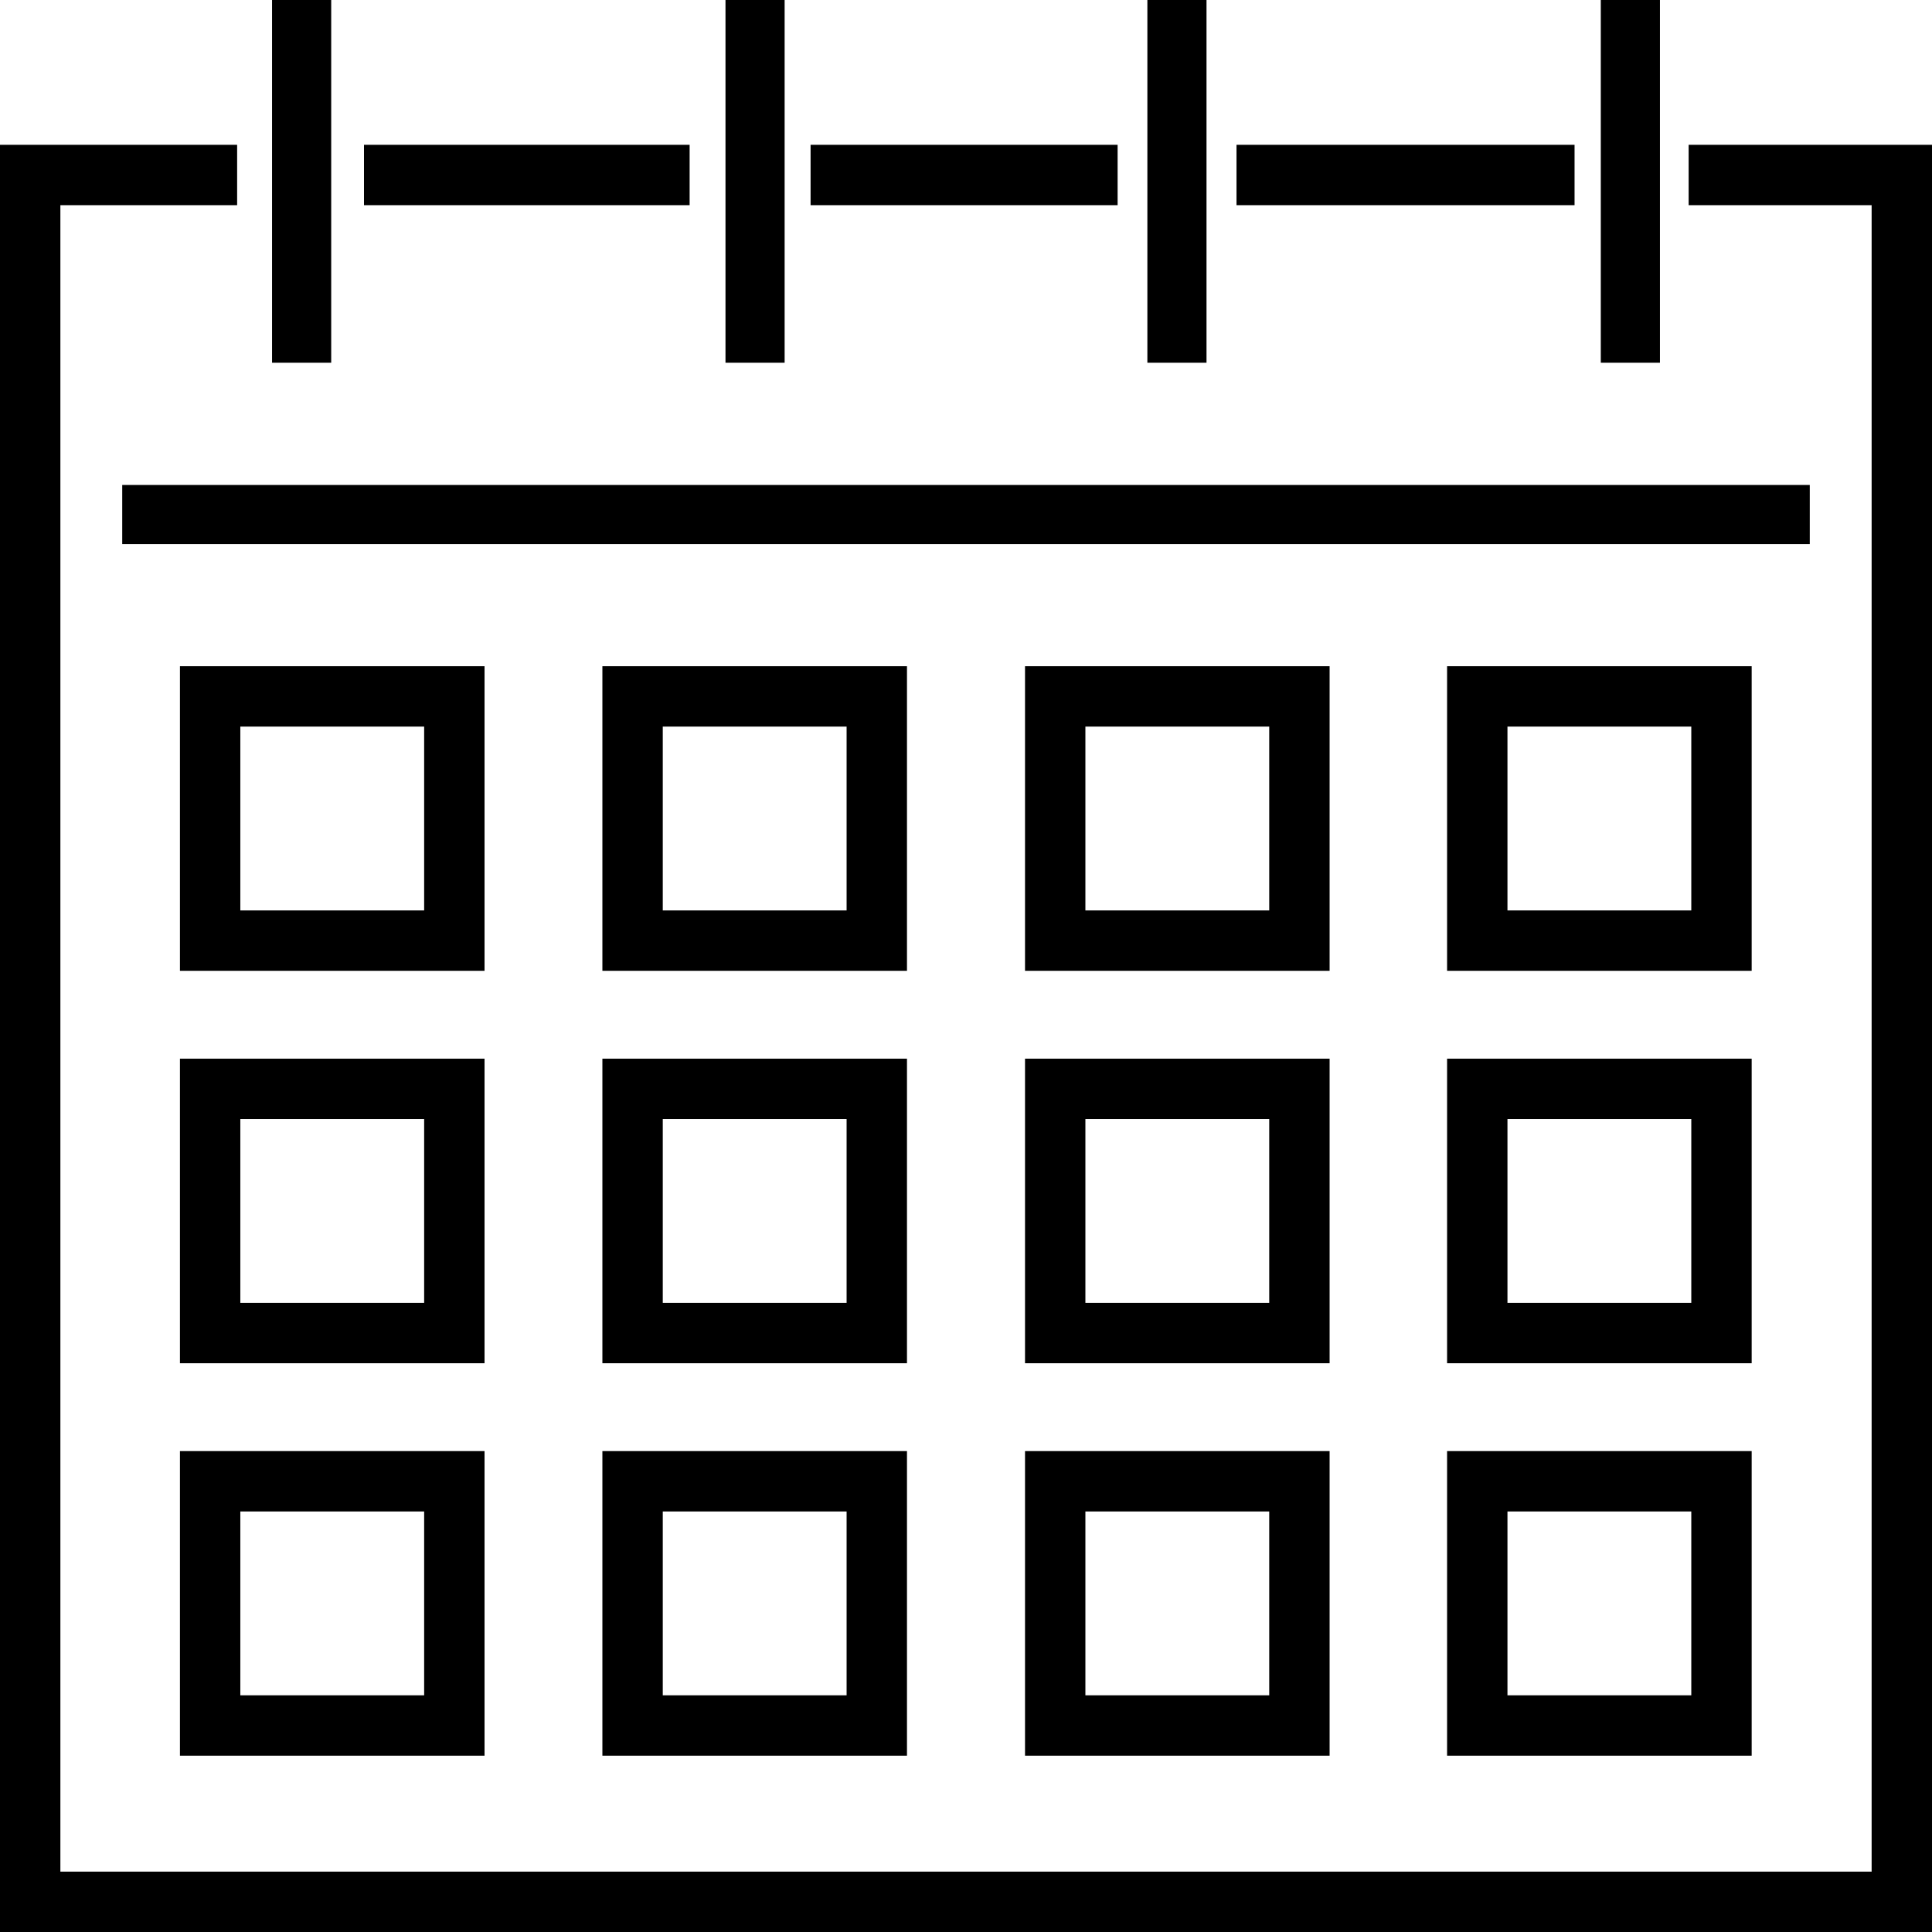
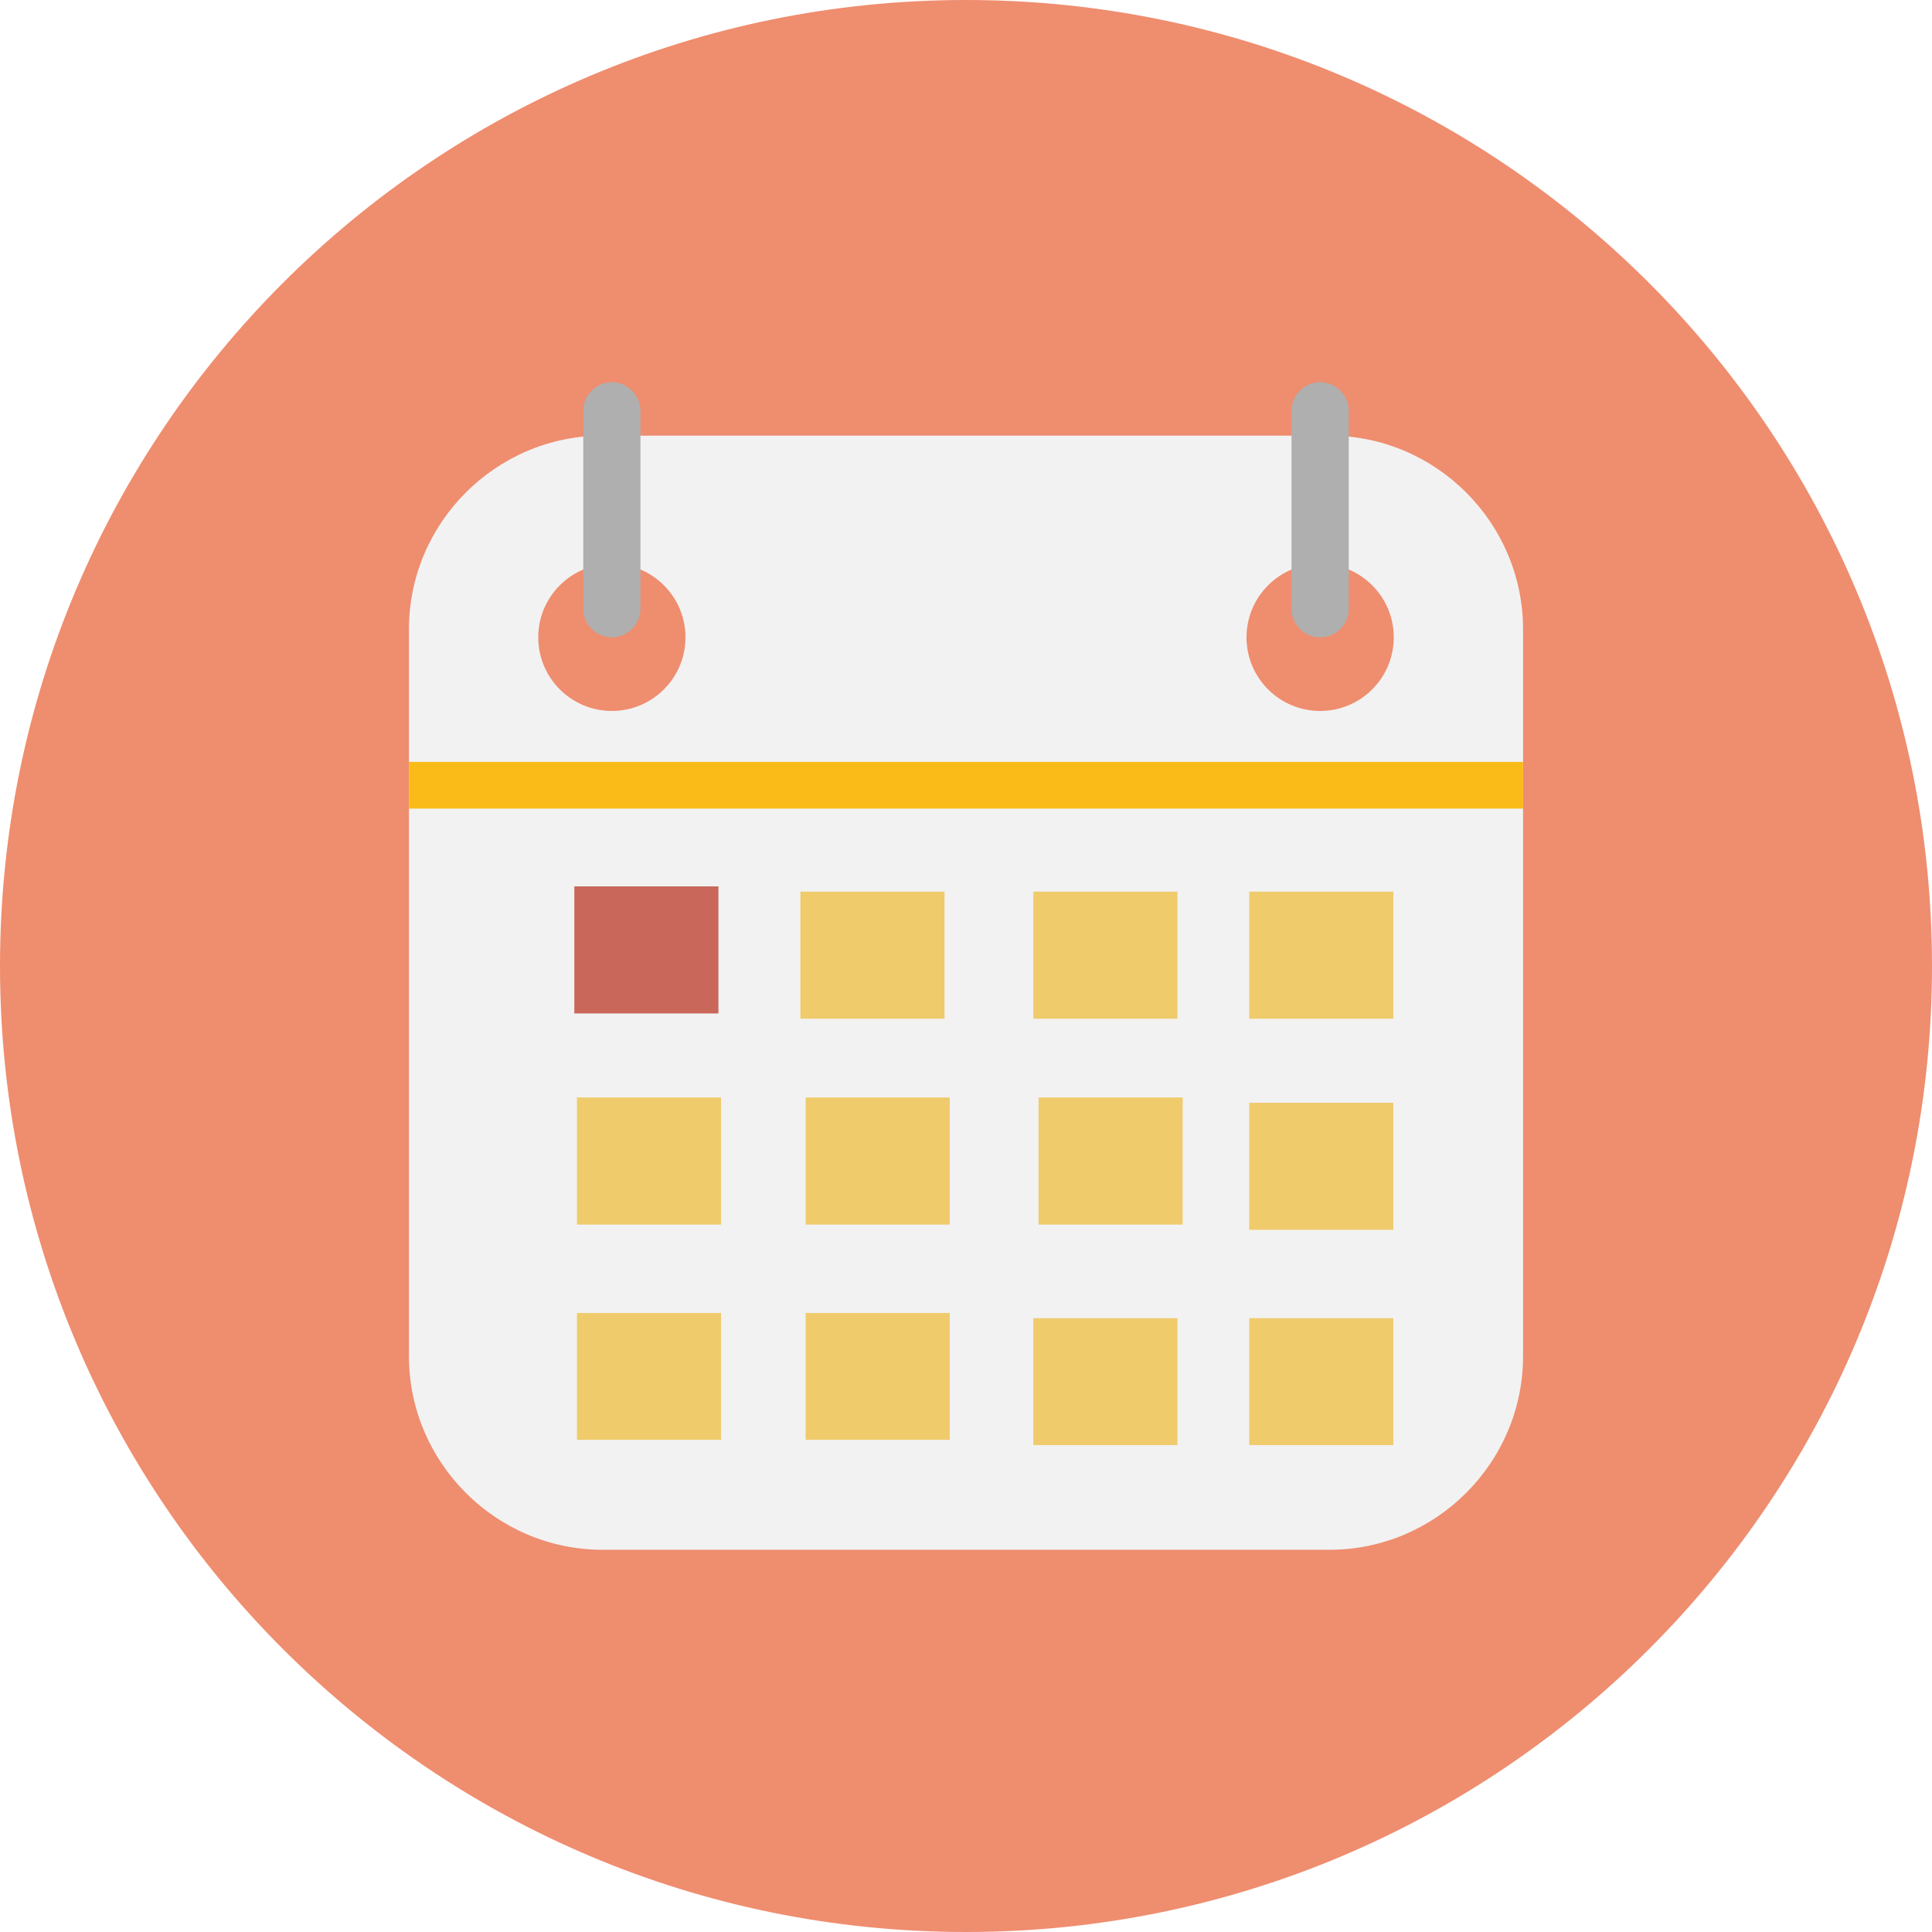
- <svg xmlns="http://www.w3.org/2000/svg" version="1.1" id="Capa_1" x="0px" y="0px" viewBox="0 0 490 490" style="enable-background:new 0 0 490 490;" xml:space="preserve">
-   <g>
-     <g id="XMLID_408_">
-       <rect x="313.607" y="36.726" width="85.737" height="15.313" />
+ <svg xmlns="http://www.w3.org/2000/svg" version="1.1" id="Layer_1" x="0px" y="0px" viewBox="0 0 128.5 128.5" style="enable-background:new 0 0 128.5 128.5;" xml:space="preserve">
+   <g id="_x31_4">
+     <g>
+       <circle style="fill:#EF8D6F;" cx="64.25" cy="64.25" r="64.25" />
    </g>
-     <g id="XMLID_585_">
-       <rect x="205.582" y="36.726" width="77.871" height="15.313" />
-     </g>
-     <g id="XMLID_586_">
-       <rect x="92.316" y="36.726" width="82.589" height="15.313" />
-     </g>
-     <g id="XMLID_98_">
-       <polygon points="490,490 0,490 0,36.726 60.143,36.726 60.143,52.039 15.313,52.039 15.313,474.688 474.688,474.688     474.688,52.039 428.279,52.039 428.279,36.726 490,36.726   " />
-     </g>
-     <g id="XMLID_580_">
-       <rect x="69" y="0" width="15" height="92" />
-     </g>
-     <g id="XMLID_581_">
-       <rect x="184" y="0" width="15" height="92" />
-     </g>
-     <g id="XMLID_582_">
-       <rect x="291" y="0" width="15" height="92" />
-     </g>
-     <g id="XMLID_583_">
-       <rect x="406" y="0" width="15" height="92" />
-     </g>
-     <g id="XMLID_407_">
-       <rect x="31" y="123" width="428" height="15" />
-     </g>
-     <g id="XMLID_406_">
-       <path d="M122.889,246.219h-77.25v-77.25h77.25V246.219z M60.951,230.906h46.625v-46.625H60.951V230.906z" />
-     </g>
-     <g id="XMLID_410_">
-       <path d="M230.031,246.219h-77.25v-77.25h77.25V246.219z M168.094,230.906h46.625v-46.625h-46.625V230.906z" />
-     </g>
-     <g id="XMLID_446_">
-       <path d="M337.219,246.219h-77.25v-77.25h77.25V246.219z M275.281,230.906h46.625v-46.625h-46.625V230.906z" />
-     </g>
-     <g id="XMLID_447_">
-       <path d="M444.264,246.219h-77.25v-77.25h77.25V246.219z M382.327,230.906h46.625v-46.625h-46.625V230.906z" />
-     </g>
-     <g id="XMLID_450_">
-       <path d="M122.889,345.75h-77.25V268.5h77.25V345.75z M60.951,330.437h46.625v-46.625H60.951V330.437z" />
-     </g>
-     <g id="XMLID_449_">
-       <path d="M230.031,345.75h-77.25V268.5h77.25V345.75z M168.094,330.437h46.625v-46.625h-46.625V330.437z" />
-     </g>
-     <g id="XMLID_448_">
-       <path d="M337.219,345.75h-77.25V268.5h77.25V345.75z M275.281,330.437h46.625v-46.625h-46.625V330.437z" />
-     </g>
-     <g id="XMLID_409_">
-       <path d="M444.264,345.75h-77.25V268.5h77.25V345.75z M382.327,330.437h46.625v-46.625h-46.625V330.437z" />
-     </g>
-     <g id="XMLID_577_">
-       <path d="M122.889,445.281h-77.25v-77.25h77.25V445.281z M60.951,429.969h46.625v-46.625H60.951V429.969z" />
-     </g>
-     <g id="XMLID_453_">
-       <path d="M230.031,445.281h-77.25v-77.25h77.25V445.281z M168.094,429.969h46.625v-46.625h-46.625V429.969z" />
-     </g>
-     <g id="XMLID_452_">
-       <path d="M337.219,445.281h-77.25v-77.25h77.25V445.281z M275.281,429.969h46.625v-46.625h-46.625V429.969z" />
-     </g>
-     <g id="XMLID_451_">
-       <path d="M444.264,445.281h-77.25v-77.25h77.25V445.281z M382.327,429.969h46.625v-46.625h-46.625V429.969z" />
+     <g>
+       <path style="fill:#F2F2F2;" d="M87.805,28.975h0.618c7.083,0,12.878,5.795,12.878,12.879v48.345    c0,7.083-5.796,12.879-12.878,12.879h-0.618V47.287c2.704,0,4.896-2.192,4.896-4.896c0-2.703-2.191-4.895-4.896-4.895    C87.805,37.496,87.805,28.975,87.805,28.975z M40.696,28.975h47.109v8.521h-0.001c-2.703,0-4.896,2.192-4.896,4.895    c0,2.704,2.193,4.896,4.896,4.896h0.001v55.791H40.696V47.287c2.703,0,4.896-2.192,4.896-4.896c0-2.703-2.192-4.895-4.896-4.895    V28.975z M40.079,28.975h0.617v8.521c-2.704,0-4.896,2.192-4.896,4.895c0,2.704,2.192,4.896,4.896,4.896v55.791h-0.617    c-7.084,0-12.88-5.797-12.88-12.879V41.854C27.199,34.77,32.995,28.975,40.079,28.975z" />
+       <path style="fill:#AFAFAF;" d="M40.696,25.422L40.696,25.422c1.046,0,1.902,0.856,1.902,1.902v13.165    c0,1.046-0.856,1.902-1.902,1.902h-0.001c-1.047,0-1.902-0.856-1.902-1.902V27.324C38.794,26.278,39.65,25.422,40.696,25.422z" />
+       <path style="fill:#AFAFAF;" d="M87.805,25.422L87.805,25.422c1.047,0,1.902,0.856,1.902,1.902v13.165    c0,1.046-0.855,1.902-1.902,1.902h-0.001c-1.047,0-1.903-0.856-1.903-1.902V27.324C85.902,26.278,86.758,25.422,87.805,25.422z" />
+       <rect x="27.199" y="50.675" style="fill:#FABB18;" width="74.102" height="3.107" />
+       <rect x="53.236" y="59.304" style="fill:#EFCB6C;" width="9.584" height="8.453" />
+       <rect x="38.199" y="58.954" style="fill:#C9675B;" width="9.584" height="8.453" />
+       <rect x="68.727" y="59.304" style="fill:#EFCB6C;" width="9.584" height="8.453" />
+       <rect x="83.088" y="59.304" style="fill:#EFCB6C;" width="9.584" height="8.453" />
+       <rect x="53.586" y="72.996" style="fill:#EFCB6C;" width="9.584" height="8.453" />
+       <rect x="69.077" y="72.996" style="fill:#EFCB6C;" width="9.584" height="8.453" />
+       <rect x="83.088" y="73.346" style="fill:#EFCB6C;" width="9.584" height="8.453" />
+       <rect x="53.586" y="87.327" style="fill:#EFCB6C;" width="9.584" height="8.439" />
+       <rect x="38.373" y="72.996" style="fill:#EFCB6C;" width="9.584" height="8.453" />
+       <rect x="38.373" y="87.327" style="fill:#EFCB6C;" width="9.584" height="8.439" />
+       <rect x="68.727" y="87.677" style="fill:#EFCB6C;" width="9.584" height="8.439" />
+       <rect x="83.088" y="87.677" style="fill:#EFCB6C;" width="9.584" height="8.439" />
    </g>
  </g>
  <g>
</g>
  <g>
</g>
  <g>
</g>
  <g>
</g>
  <g>
</g>
  <g>
</g>
  <g>
</g>
  <g>
</g>
  <g>
</g>
  <g>
</g>
  <g>
</g>
  <g>
</g>
  <g>
</g>
  <g>
</g>
  <g>
</g>
</svg>
